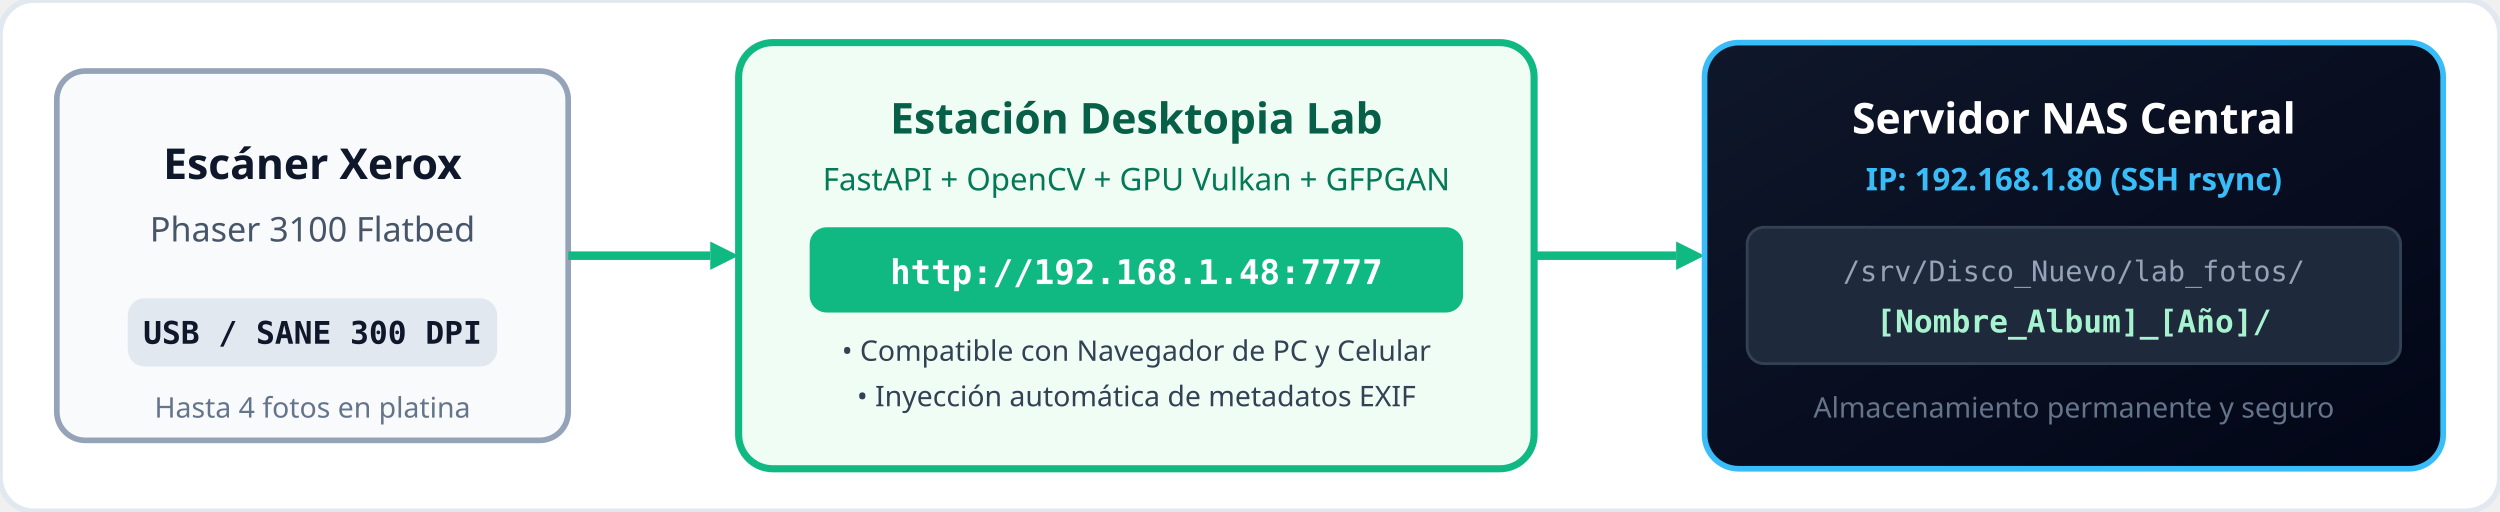
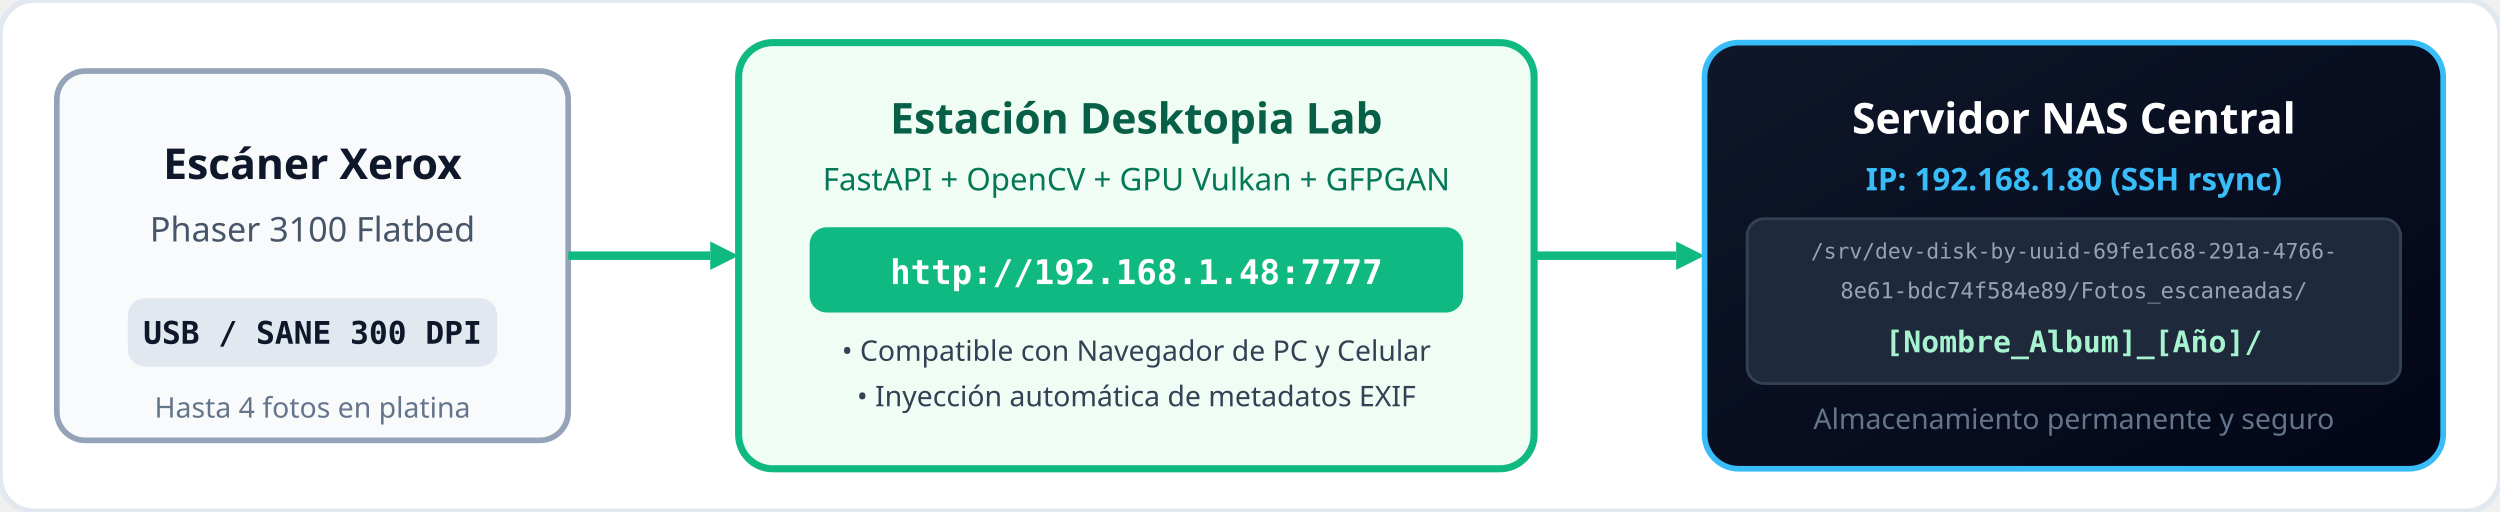
<svg xmlns="http://www.w3.org/2000/svg" viewBox="0 0 880 180" width="880" height="180">
  <defs>
    <linearGradient id="grad-nas-bg" x1="0%" y1="0%" x2="100%" y2="100%">
      <stop offset="0%" stop-color="#0f172a" />
      <stop offset="100%" stop-color="#020617" />
    </linearGradient>
  </defs>
  <rect width="880" height="180" rx="12" fill="#ffffff" stroke="#e2e8f0" stroke-width="2" />
  <g transform="translate(20, 25)">
    <rect width="180" height="130" rx="10" fill="#f8fafc" stroke="#94a3b8" stroke-width="2" />
    <text x="90" y="38" font-family="sans-serif" font-size="15" font-weight="bold" fill="#0f172a" text-anchor="middle">Escáner Xerox</text>
    <text x="90" y="60" font-family="sans-serif" font-size="12" fill="#475569" text-anchor="middle">Phaser 3100 Flatbed</text>
    <rect x="25" y="80" width="130" height="24" rx="6" fill="#e2e8f0" />
    <text x="90" y="96" font-family="monospace" font-size="11" font-weight="bold" fill="#0f172a" text-anchor="middle">USB / SANE 300 DPI</text>
    <text x="90" y="122" font-family="sans-serif" font-size="10" fill="#64748b" text-anchor="middle">Hasta 4 fotos en platina</text>
  </g>
  <path d="M 200 90 L 250 90" stroke="#10b981" stroke-width="3" fill="none" />
  <polygon points="250,85 260,90 250,95" fill="#10b981" />
  <g transform="translate(260, 15)">
    <rect width="280" height="150" rx="12" fill="#f0fdf4" stroke="#10b981" stroke-width="2.5" />
    <text x="140" y="32" font-family="sans-serif" font-size="15" font-weight="bold" fill="#065f46" text-anchor="middle">Estación Desktopia Lab</text>
    <text x="140" y="52" font-family="sans-serif" font-size="11" fill="#047857" text-anchor="middle">FastAPI + OpenCV + GPU Vulkan + GFPGAN</text>
    <rect x="25" y="65" width="230" height="30" rx="6" fill="#10b981" />
    <text x="140" y="85" font-family="monospace" font-size="12" font-weight="bold" fill="#ffffff" text-anchor="middle">http://192.168.1.48:7777</text>
    <text x="140" y="112" font-family="sans-serif" font-size="10" fill="#334155" text-anchor="middle">• Compatible con Navegador de PC y Celular</text>
    <text x="140" y="128" font-family="sans-serif" font-size="10" fill="#334155" text-anchor="middle">• Inyección automática de metadatos EXIF</text>
  </g>
  <path d="M 540 90 L 590 90" stroke="#10b981" stroke-width="3" fill="none" />
  <polygon points="590,85 600,90 590,95" fill="#10b981" />
  <g transform="translate(600, 15)">
    <rect width="260" height="150" rx="12" fill="url(#grad-nas-bg)" stroke="#38bdf8" stroke-width="2" />
    <text x="130" y="32" font-family="sans-serif" font-size="15" font-weight="bold" fill="#ffffff" text-anchor="middle">Servidor NAS Central</text>
    <text x="130" y="52" font-family="sans-serif" font-size="11" font-weight="bold" fill="#38bdf8" text-anchor="middle">IP: 192.168.1.80 (SSH rsync)</text>
-     <rect x="15" y="65" width="230" height="48" rx="6" fill="#1e293b" stroke="#334155" />
-     <text x="130" y="84" font-family="monospace" font-size="10" fill="#94a3b8" text-anchor="middle">/srv/Disco_Nuevo/lab_fotos/</text>
-     <text x="130" y="102" font-family="monospace" font-size="11" font-weight="bold" fill="#a7f3d0" text-anchor="middle">[Nombre_Album]_[Año]/</text>
-     <text x="130" y="132" font-family="sans-serif" font-size="10" fill="#64748b" text-anchor="middle">Almacenamiento permanente y seguro</text>
+     <rect x="15" y="62" width="230" height="58" rx="6" fill="#1e293b" stroke="#334155" />
+     <text x="130" y="76" font-family="monospace" font-size="7.5" fill="#94a3b8" text-anchor="middle">/srv/dev-disk-by-uuid-69fe1c68-291a-4766-</text>
+     <text x="130" y="90" font-family="monospace" font-size="7.8" fill="#94a3b8" text-anchor="middle">8e61-bdc74f584e89/Fotos_escaneadas/</text>
+     <text x="130" y="109" font-family="monospace" font-size="10.5" font-weight="bold" fill="#a7f3d0" text-anchor="middle">[Nombre_Album]_[Año]/</text>
+     <text x="130" y="136" font-family="sans-serif" font-size="10" fill="#64748b" text-anchor="middle">Almacenamiento permanente y seguro</text>
  </g>
</svg>
